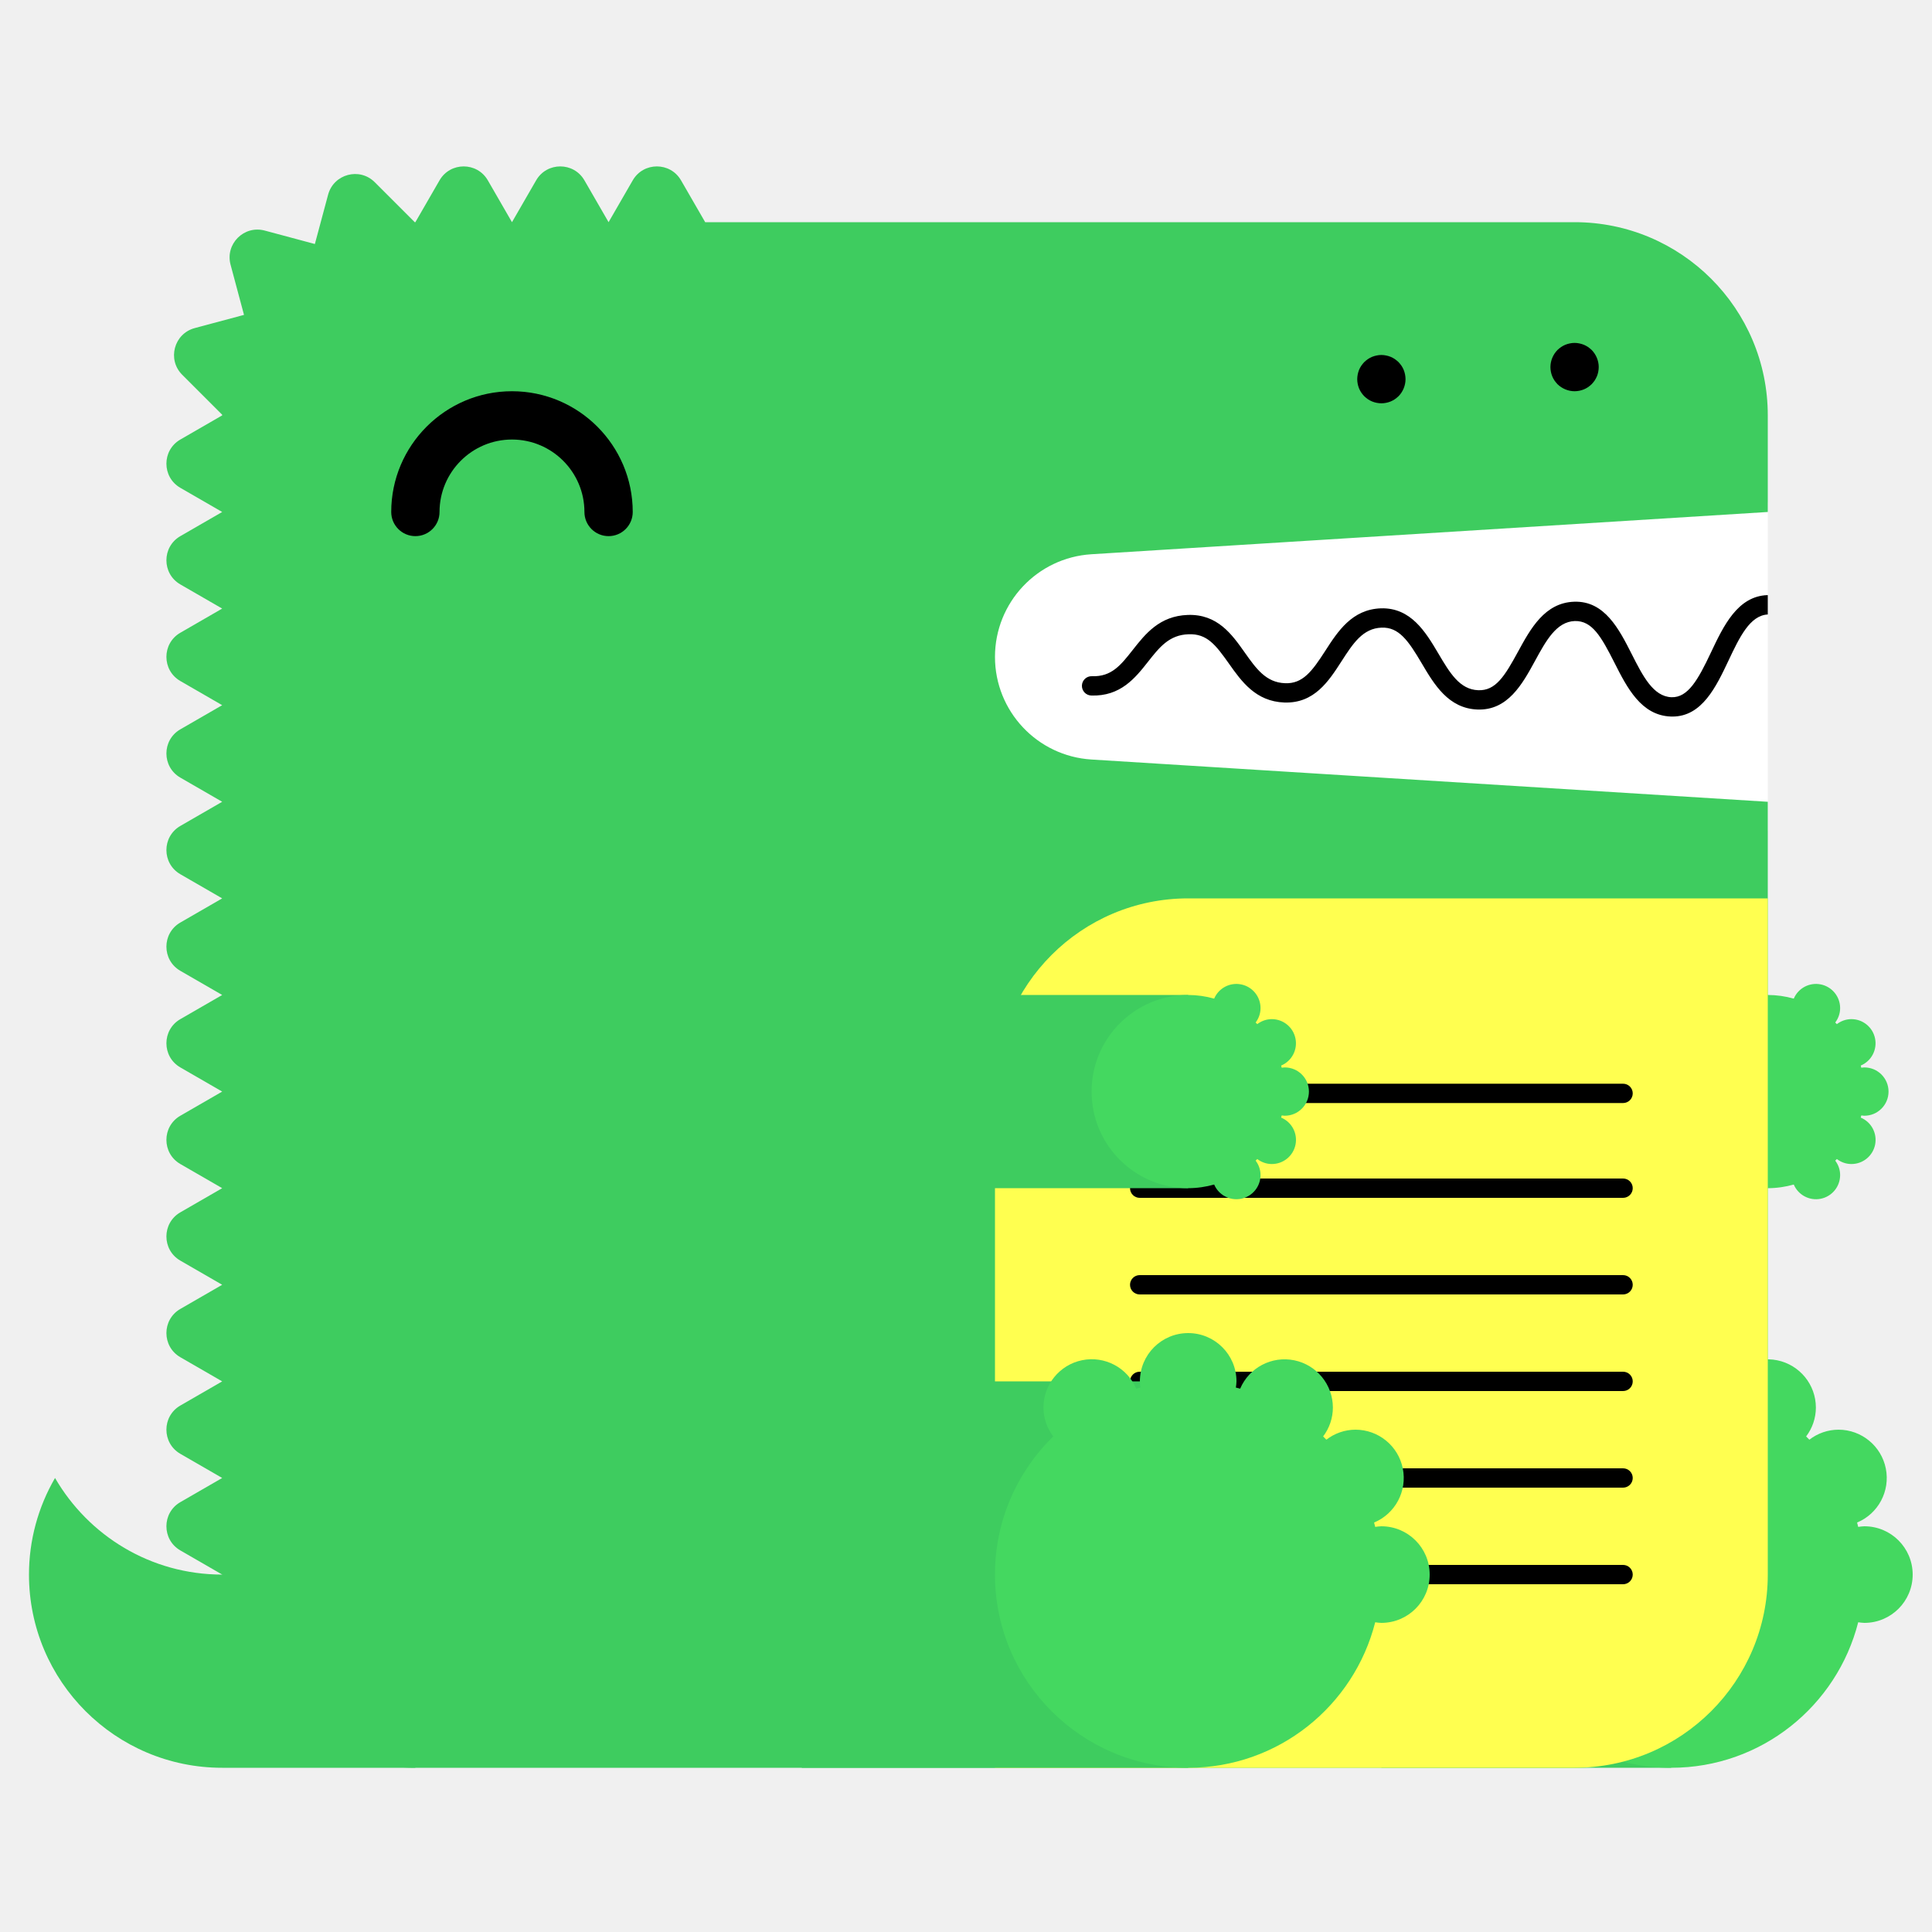
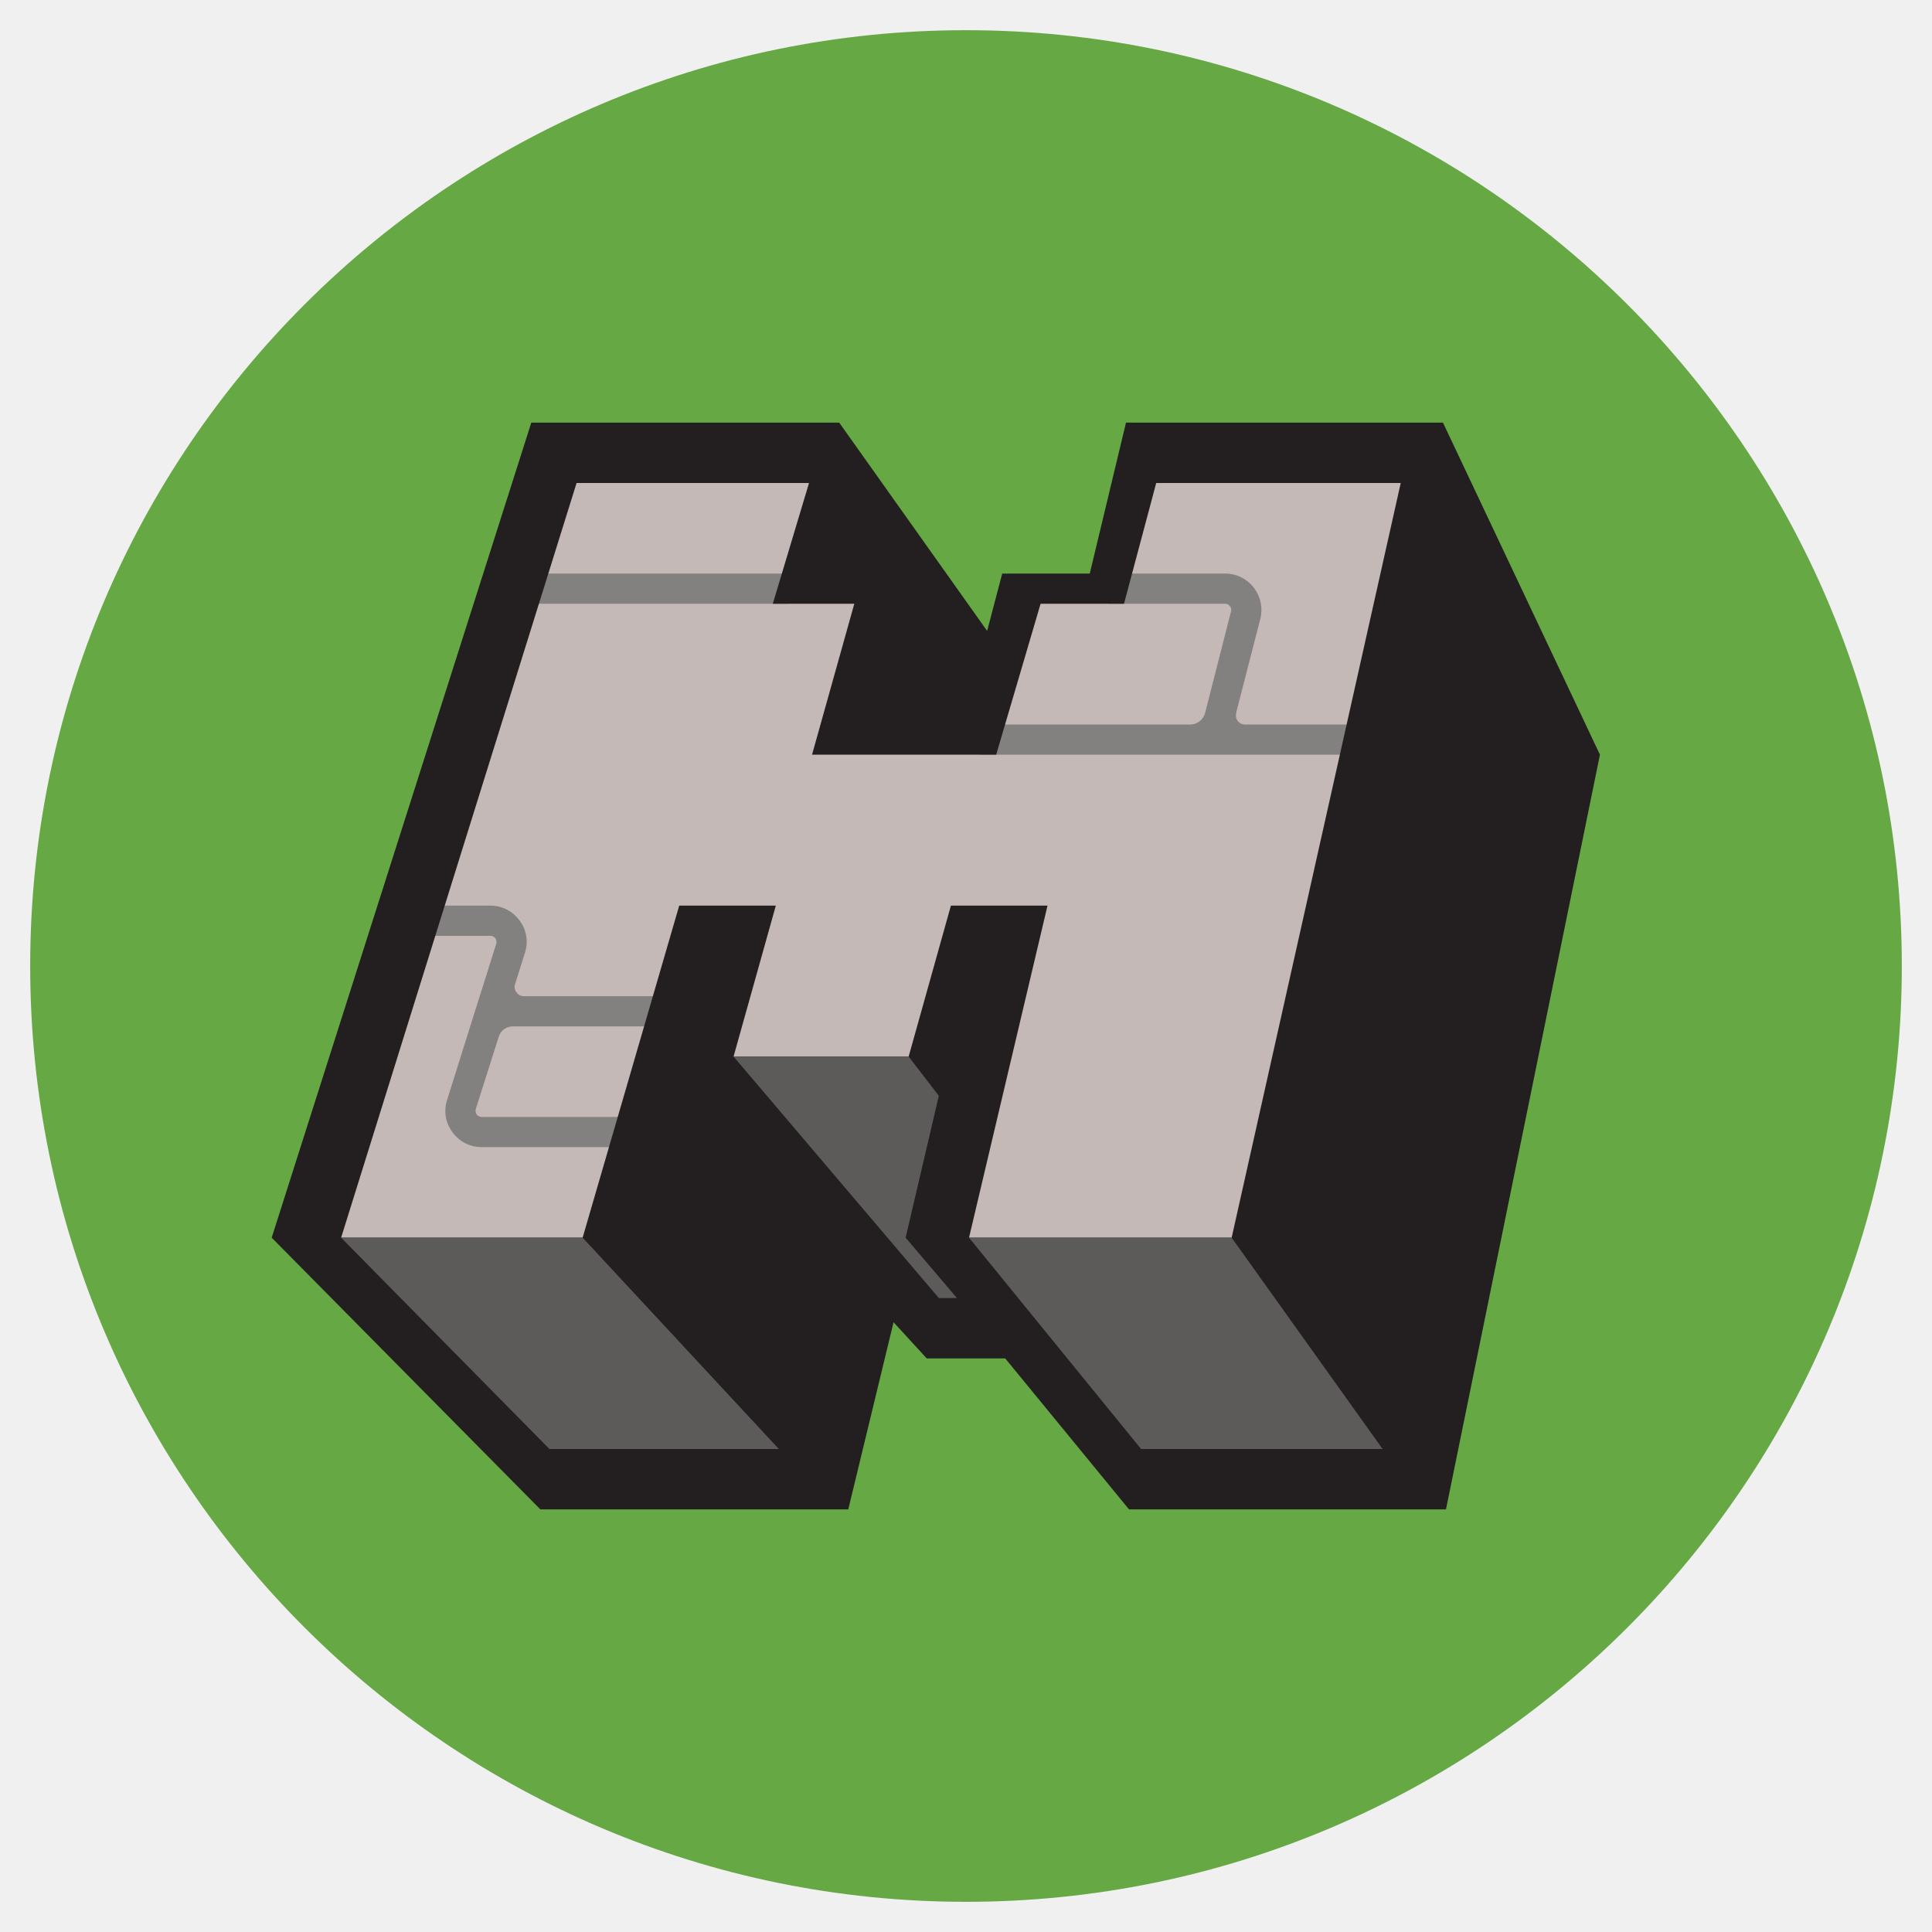
- <svg xmlns="http://www.w3.org/2000/svg" width="200" height="200" viewBox="0 0 200 200">
-   <g fill="none" fill-rule="evenodd">
-     <path fill="#FFF" d="M99 52h84v34H99z" />
-     <path d="M23 163c-7.398 0-13.843-4.027-17.303-10A19.886 19.886 0 0 0 3 163c0 11.046 8.954 20 20 20h20v-20H23z" fill="#3ECC5F" />
-     <path d="M112.98 57.376L183 53V43c0-11.046-8.954-20-20-20H73l-2.5-4.33c-1.112-1.925-3.889-1.925-5 0L63 23l-2.5-4.33c-1.111-1.925-3.889-1.925-5 0L53 23l-2.5-4.33c-1.111-1.925-3.889-1.925-5 0L43 23c-.022 0-.042.003-.065.003l-4.142-4.141c-1.57-1.571-4.252-.853-4.828 1.294l-1.369 5.104-5.192-1.392c-2.148-.575-4.111 1.389-3.535 3.536l1.39 5.193-5.102 1.367c-2.148.576-2.867 3.259-1.296 4.83l4.142 4.142c0 .021-.003.042-.003.064l-4.33 2.5c-1.925 1.111-1.925 3.889 0 5L23 53l-4.33 2.5c-1.925 1.111-1.925 3.889 0 5L23 63l-4.33 2.5c-1.925 1.111-1.925 3.889 0 5L23 73l-4.33 2.5c-1.925 1.111-1.925 3.889 0 5L23 83l-4.33 2.5c-1.925 1.111-1.925 3.889 0 5L23 93l-4.33 2.5c-1.925 1.111-1.925 3.889 0 5L23 103l-4.33 2.5c-1.925 1.111-1.925 3.889 0 5L23 113l-4.33 2.5c-1.925 1.111-1.925 3.889 0 5L23 123l-4.33 2.5c-1.925 1.111-1.925 3.889 0 5L23 133l-4.33 2.5c-1.925 1.111-1.925 3.889 0 5L23 143l-4.33 2.5c-1.925 1.111-1.925 3.889 0 5L23 153l-4.33 2.5c-1.925 1.111-1.925 3.889 0 5L23 163c0 11.046 8.954 20 20 20h120c11.046 0 20-8.954 20-20V83l-70.02-4.376A10.645 10.645 0 0 1 103 68c0-5.621 4.37-10.273 9.98-10.624" fill="#3ECC5F" />
-     <path fill="#3ECC5F" d="M143 183h30v-40h-30z" />
-     <path d="M193 158c-.219 0-.428.037-.639.064-.038-.15-.074-.301-.116-.451A5 5 0 0 0 190.32 148a4.96 4.96 0 0 0-3.016 1.036 26.531 26.531 0 0 0-.335-.336 4.955 4.955 0 0 0 1.011-2.987 5 5 0 0 0-9.599-1.959c-.148-.042-.297-.077-.445-.115.027-.211.064-.42.064-.639a5 5 0 0 0-5-5 5 5 0 0 0-5 5c0 .219.037.428.064.639-.148.038-.297.073-.445.115a4.998 4.998 0 0 0-9.599 1.959c0 1.125.384 2.151 1.011 2.987-3.717 3.632-6.031 8.693-6.031 14.3 0 11.046 8.954 20 20 20 9.339 0 17.16-6.41 19.361-15.064.211.027.42.064.639.064a5 5 0 0 0 5-5 5 5 0 0 0-5-5" fill="#44D860" />
-     <path fill="#3ECC5F" d="M153 123h30v-20h-30z" />
-     <path d="M193 115.5a2.5 2.5 0 1 0 0-5c-.109 0-.214.019-.319.032-.02-.075-.037-.15-.058-.225a2.501 2.501 0 0 0-.963-4.807c-.569 0-1.088.197-1.508.518a6.653 6.653 0 0 0-.168-.168c.314-.417.506-.931.506-1.494a2.5 2.5 0 0 0-4.8-.979A9.987 9.987 0 0 0 183 103c-5.522 0-10 4.478-10 10s4.478 10 10 10c.934 0 1.833-.138 2.69-.377a2.5 2.5 0 0 0 4.8-.979c0-.563-.192-1.077-.506-1.494.057-.055.113-.111.168-.168.42.321.939.518 1.508.518a2.5 2.5 0 0 0 .963-4.807c.021-.074.038-.15.058-.225.105.013.21.032.319.032" fill="#44D860" />
-     <path d="M63 55.5a2.5 2.5 0 0 1-2.5-2.5c0-4.136-3.364-7.5-7.5-7.5s-7.5 3.364-7.5 7.5a2.5 2.5 0 1 1-5 0c0-6.893 5.607-12.5 12.5-12.5S65.5 46.107 65.5 53a2.5 2.5 0 0 1-2.5 2.5" fill="#000" />
-     <path d="M103 183h60c11.046 0 20-8.954 20-20V93h-60c-11.046 0-20 8.954-20 20v70z" fill="#FFFF50" />
-     <path d="M168.02 124h-50.04a1 1 0 1 1 0-2h50.04a1 1 0 1 1 0 2m0 20h-50.04a1 1 0 1 1 0-2h50.04a1 1 0 1 1 0 2m0 20h-50.04a1 1 0 1 1 0-2h50.04a1 1 0 1 1 0 2m0-49.814h-50.04a1 1 0 1 1 0-2h50.04a1 1 0 1 1 0 2m0 19.814h-50.04a1 1 0 1 1 0-2h50.04a1 1 0 1 1 0 2m0 20h-50.04a1 1 0 1 1 0-2h50.04a1 1 0 1 1 0 2M183 61.611c-.012 0-.022-.006-.034-.005-3.09.105-4.552 3.196-5.842 5.923-1.346 2.85-2.387 4.703-4.093 4.647-1.889-.068-2.969-2.202-4.113-4.46-1.314-2.594-2.814-5.536-5.963-5.426-3.046.104-4.513 2.794-5.807 5.167-1.377 2.528-2.314 4.065-4.121 3.994-1.927-.07-2.951-1.805-4.136-3.813-1.321-2.236-2.848-4.75-5.936-4.664-2.994.103-4.465 2.385-5.763 4.4-1.373 2.13-2.335 3.428-4.165 3.351-1.973-.07-2.992-1.51-4.171-3.177-1.324-1.873-2.816-3.993-5.895-3.89-2.928.1-4.399 1.97-5.696 3.618-1.232 1.564-2.194 2.802-4.229 2.724a1 1 0 0 0-.072 2c3.017.101 4.545-1.8 5.872-3.487 1.177-1.496 2.193-2.787 4.193-2.855 1.926-.082 2.829 1.115 4.195 3.045 1.297 1.834 2.769 3.914 5.731 4.021 3.103.104 4.596-2.215 5.918-4.267 1.182-1.834 2.202-3.417 4.15-3.484 1.793-.067 2.769 1.35 4.145 3.681 1.297 2.197 2.766 4.686 5.787 4.796 3.125.108 4.634-2.62 5.949-5.035 1.139-2.088 2.214-4.06 4.119-4.126 1.793-.042 2.728 1.595 4.111 4.33 1.292 2.553 2.757 5.445 5.825 5.556l.169.003c3.064 0 4.518-3.075 5.805-5.794 1.139-2.41 2.217-4.68 4.067-4.773v-2z" fill="#000" />
-     <path fill="#3ECC5F" d="M83 183h40v-40H83z" />
-     <path d="M143 158c-.219 0-.428.037-.639.064-.038-.15-.074-.301-.116-.451A5 5 0 0 0 140.32 148a4.96 4.96 0 0 0-3.016 1.036 26.531 26.531 0 0 0-.335-.336 4.955 4.955 0 0 0 1.011-2.987 5 5 0 0 0-9.599-1.959c-.148-.042-.297-.077-.445-.115.027-.211.064-.42.064-.639a5 5 0 0 0-5-5 5 5 0 0 0-5 5c0 .219.037.428.064.639-.148.038-.297.073-.445.115a4.998 4.998 0 0 0-9.599 1.959c0 1.125.384 2.151 1.011 2.987-3.717 3.632-6.031 8.693-6.031 14.3 0 11.046 8.954 20 20 20 9.339 0 17.16-6.41 19.361-15.064.211.027.42.064.639.064a5 5 0 0 0 5-5 5 5 0 0 0-5-5" fill="#44D860" />
-     <path fill="#3ECC5F" d="M83 123h40v-20H83z" />
-     <path d="M133 115.5a2.5 2.5 0 1 0 0-5c-.109 0-.214.019-.319.032-.02-.075-.037-.15-.058-.225a2.501 2.501 0 0 0-.963-4.807c-.569 0-1.088.197-1.508.518a6.653 6.653 0 0 0-.168-.168c.314-.417.506-.931.506-1.494a2.5 2.5 0 0 0-4.8-.979A9.987 9.987 0 0 0 123 103c-5.522 0-10 4.478-10 10s4.478 10 10 10c.934 0 1.833-.138 2.69-.377a2.5 2.5 0 0 0 4.8-.979c0-.563-.192-1.077-.506-1.494.057-.055.113-.111.168-.168.42.321.939.518 1.508.518a2.5 2.5 0 0 0 .963-4.807c.021-.074.038-.15.058-.225.105.013.21.032.319.032" fill="#44D860" />
-     <path d="M143 41.75c-.16 0-.33-.02-.49-.05a2.52 2.52 0 0 1-.47-.14c-.15-.06-.29-.14-.431-.23-.13-.09-.259-.2-.38-.31-.109-.12-.219-.24-.309-.38s-.17-.28-.231-.43a2.619 2.619 0 0 1-.189-.96c0-.16.02-.33.05-.49.03-.16.08-.31.139-.47.061-.15.141-.29.231-.43.09-.13.2-.26.309-.38.121-.11.25-.22.38-.31.141-.09.281-.17.431-.23.149-.06.31-.11.47-.14.32-.07.65-.07.98 0 .159.03.32.08.47.14.149.06.29.14.43.23.13.09.259.2.38.31.11.12.22.25.31.38.09.14.17.28.23.43.06.16.11.31.14.47.029.16.05.33.05.49 0 .66-.271 1.31-.73 1.77-.121.11-.25.22-.38.31-.14.09-.281.17-.43.23a2.565 2.565 0 0 1-.96.19m20-1.25c-.66 0-1.3-.27-1.771-.73a3.802 3.802 0 0 1-.309-.38c-.09-.14-.17-.28-.231-.43a2.619 2.619 0 0 1-.189-.96c0-.66.27-1.3.729-1.77.121-.11.25-.22.38-.31.141-.09.281-.17.431-.23.149-.06.31-.11.47-.14.32-.07.66-.07.98 0 .159.03.32.08.47.14.149.06.29.14.43.23.13.09.259.2.38.31.459.47.73 1.11.73 1.77 0 .16-.021.33-.05.49-.03.16-.08.32-.14.47-.07.15-.14.29-.23.43-.09.13-.2.26-.31.38-.121.11-.25.22-.38.31-.14.09-.281.17-.43.23a2.565 2.565 0 0 1-.96.19" fill="#000" />
-   </g>
+ <svg xmlns="http://www.w3.org/2000/svg" viewBox="0 0 64 64" width="512px" height="512px">
+   <path fill="#65a844" d="M63,32c0,17.1-13.9,31-31,31S1,49.1,1,32S14.9,1,32,1S63,14.9,63,32" />
+   <polygon fill="#c4b9b7" points="47.02,15.5 41.2,41.5 31.47,41.5 34.07,30.5 31.88,30.5 30.48,35.5 23.64,35.5 25.04,30.5 22.88,30.5 19.67,41.5 10.62,41.5 18.73,15.5 27.47,15.5 26.27,19.5 28.96,19.5 27.56,24.5 32.63,24.5 34.1,19.5 36.85,19.5 37.92,15.5" />
+   <polygon fill="#828180" points="17.64,19 17.33,20 26.12,20 26.42,19" />
+   <path fill="#828180" d="M45.12,24h-3.88c-0.13,0-0.2-0.07-0.24-0.12c-0.03-0.04-0.08-0.13-0.05-0.25l0.02-0.1l0.78-3.03 c0.09-0.36,0.01-0.74-0.22-1.04C41.3,19.17,40.96,19,40.59,19H37l-0.02,0.02L36.715,20h3.875c0.08,0,0.13,0.05,0.15,0.08 c0.03,0.03,0.06,0.09,0.04,0.17l-0.86,3.37C39.86,23.84,39.66,24,39.43,24h-6.65l-0.3,1h12.41L45.12,24z" />
+   <path fill="#828180" d="M16.52,34.35l-0.76,2.39c-0.02,0.08,0.01,0.15,0.03,0.18c0.03,0.03,0.08,0.08,0.16,0.08h5.03l-0.29,1 h-4.74c-0.38,0-0.73-0.18-0.96-0.49s-0.3-0.7-0.18-1.07l0.75-2.39l0.55-1.74l0.33-1.05c0.02-0.08-0.01-0.15-0.03-0.18 C16.38,31.05,16.33,31,16.25,31H13.9l0.31-1h2.04c0.38,0,0.73,0.18,0.96,0.49c0.23,0.31,0.3,0.7,0.18,1.07l-0.33,1.05 c-0.04,0.12,0.01,0.22,0.05,0.26c0.03,0.05,0.11,0.13,0.24,0.13h4.8l-0.29,1h-4.87C16.77,34,16.58,34.14,16.52,34.35z" />
+   <path fill="#231f20" d="M47.8,14H37.3l-1.2,5h-2.9l-0.5,1.9L27.8,14H17.6L9,41l8.9,9h10.2l1.5-6.2l1.1,1.2h2.6l4.1,5h10.5 L53,25L47.8,14z M40.8,41h-8.7l2.6-11h-3.2l-1.4,5h-5.8l1.4-5h-3.2l-3.2,11h-8l7.8-25h7.7l-1.2,4h2.7l-1.4,5H33l1.471-5h2.763 l1.067-4h8.1L40.8,41z" />
+   <path fill="#5c5b5a" d="M25.8,48l-6.5-7h-8l6.9,7H25.8z M45.8,48l-5-7h-8.7l5.7,7H45.8z M30,41L30,41l1.1-4.7l-1-1.3h-5.8 l6.8,8h0.6L30,41z" />
</svg>
